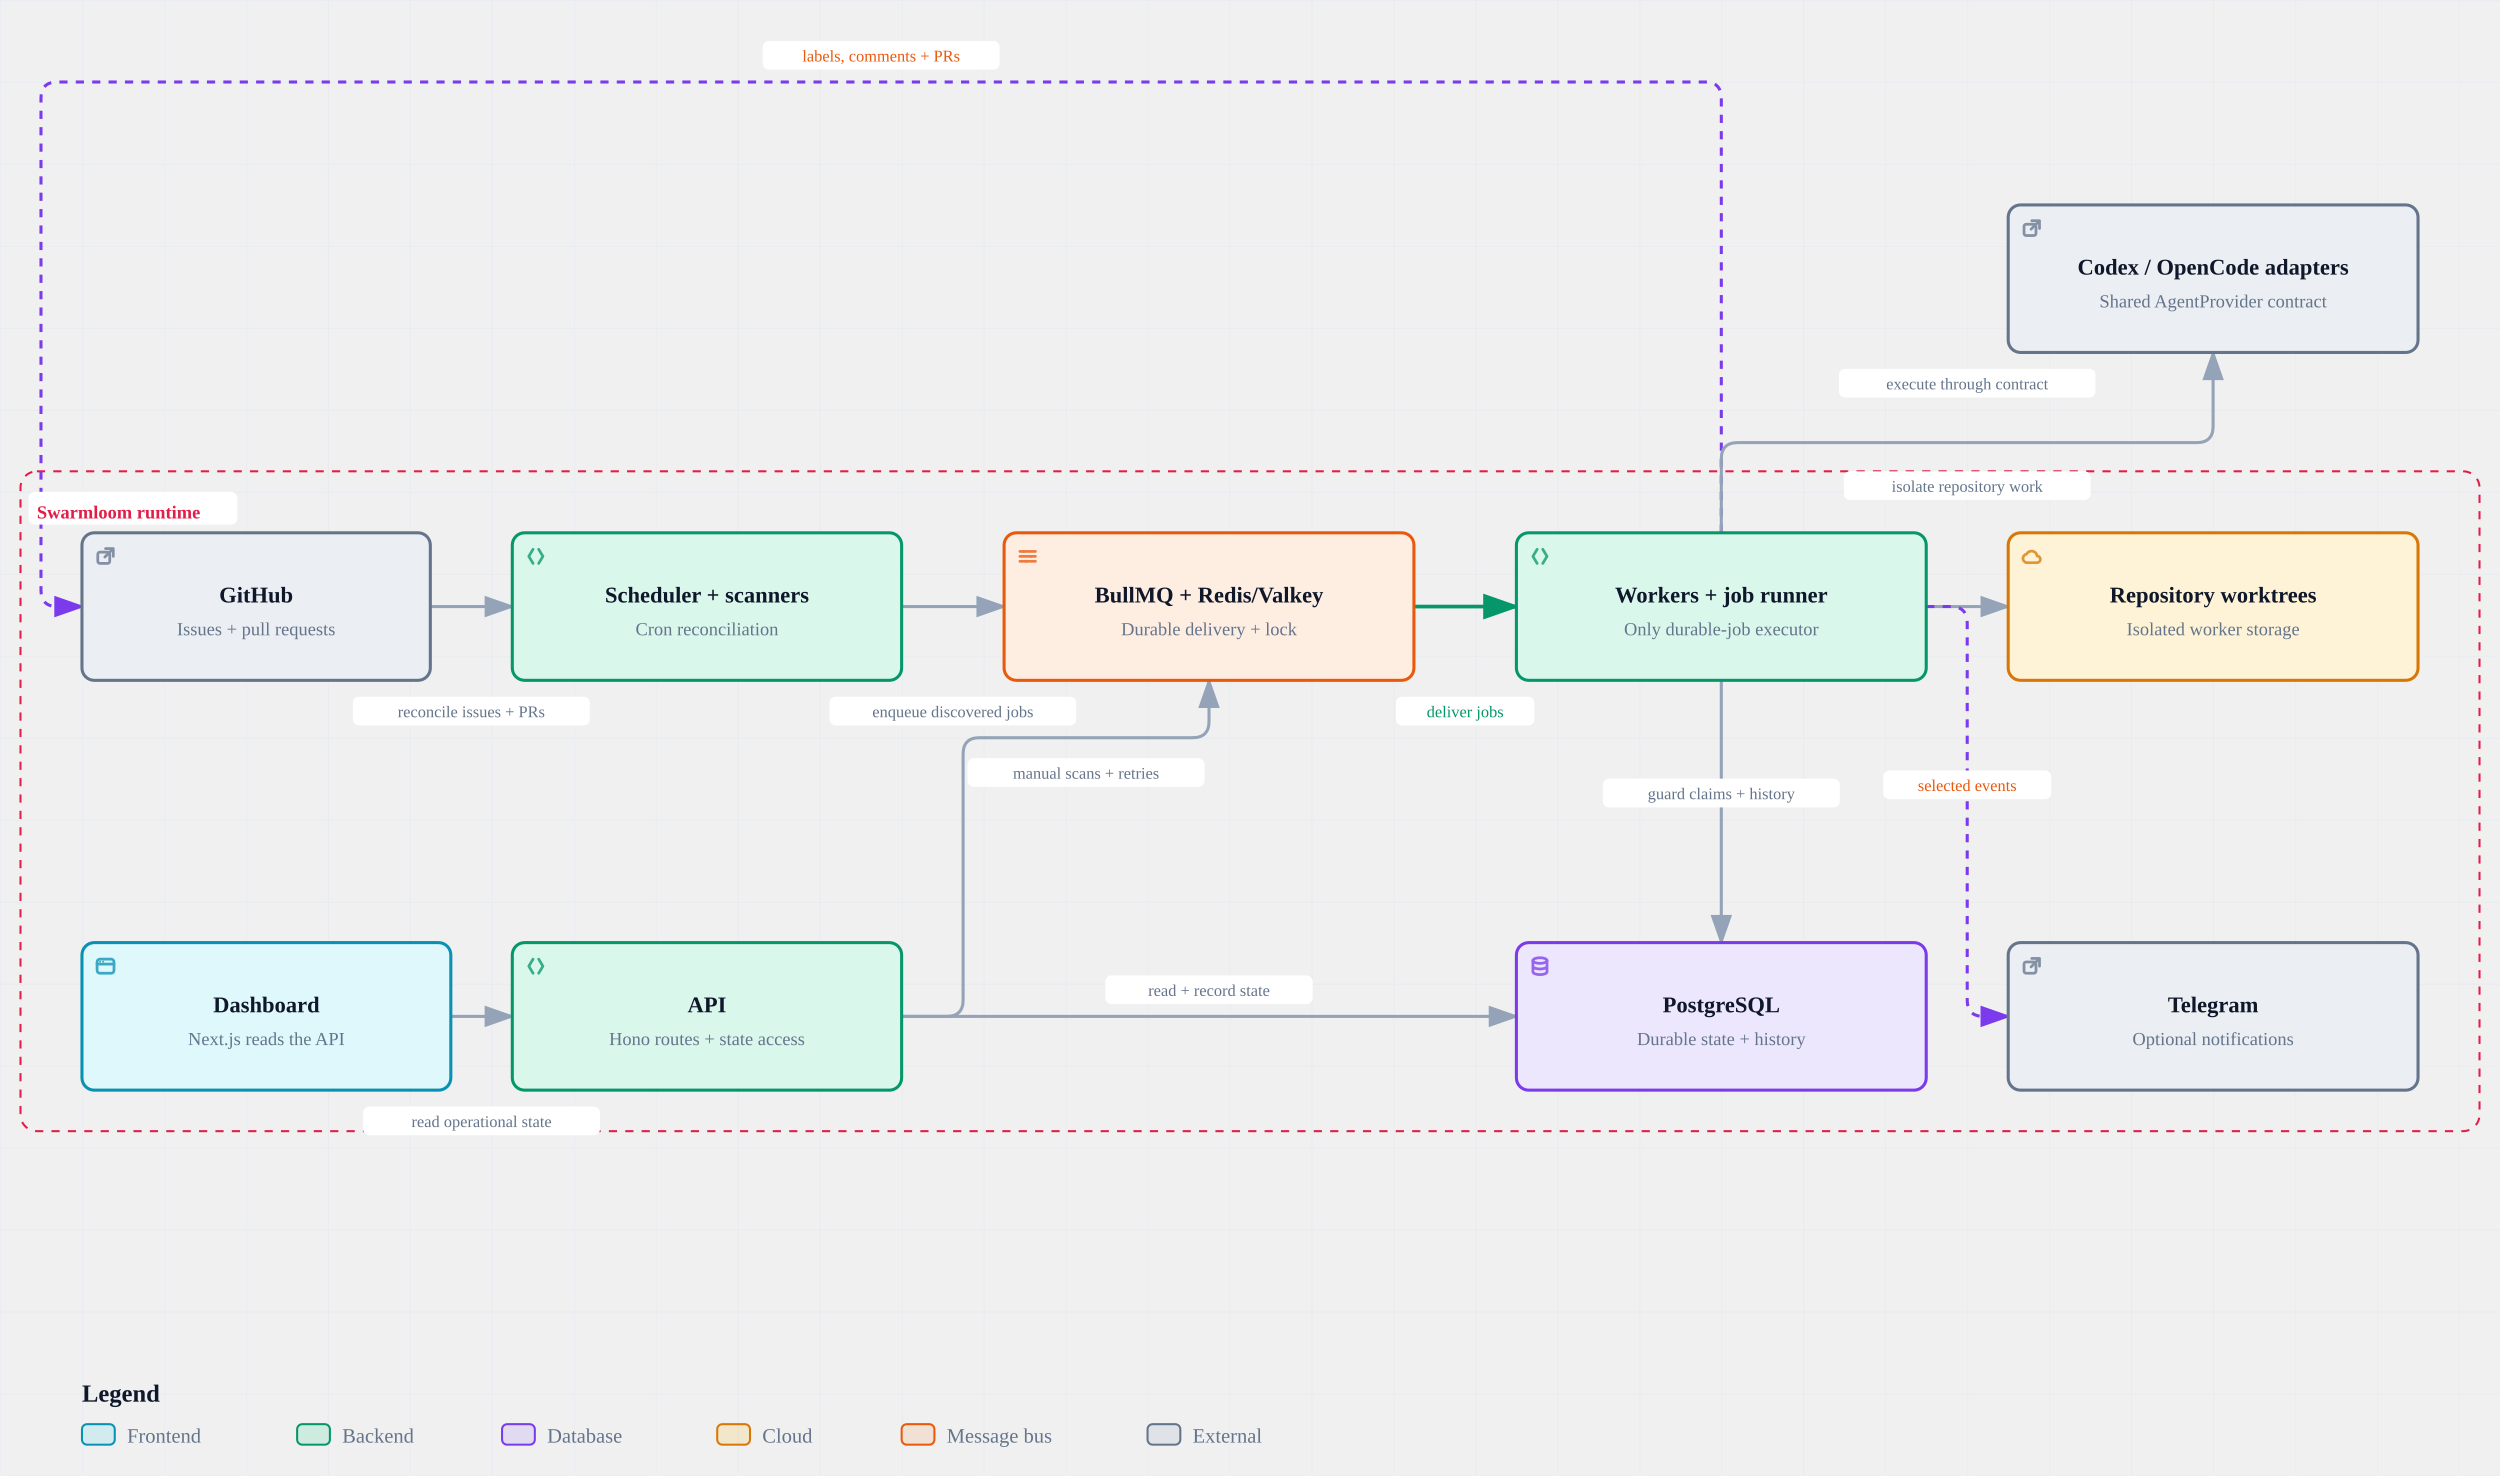
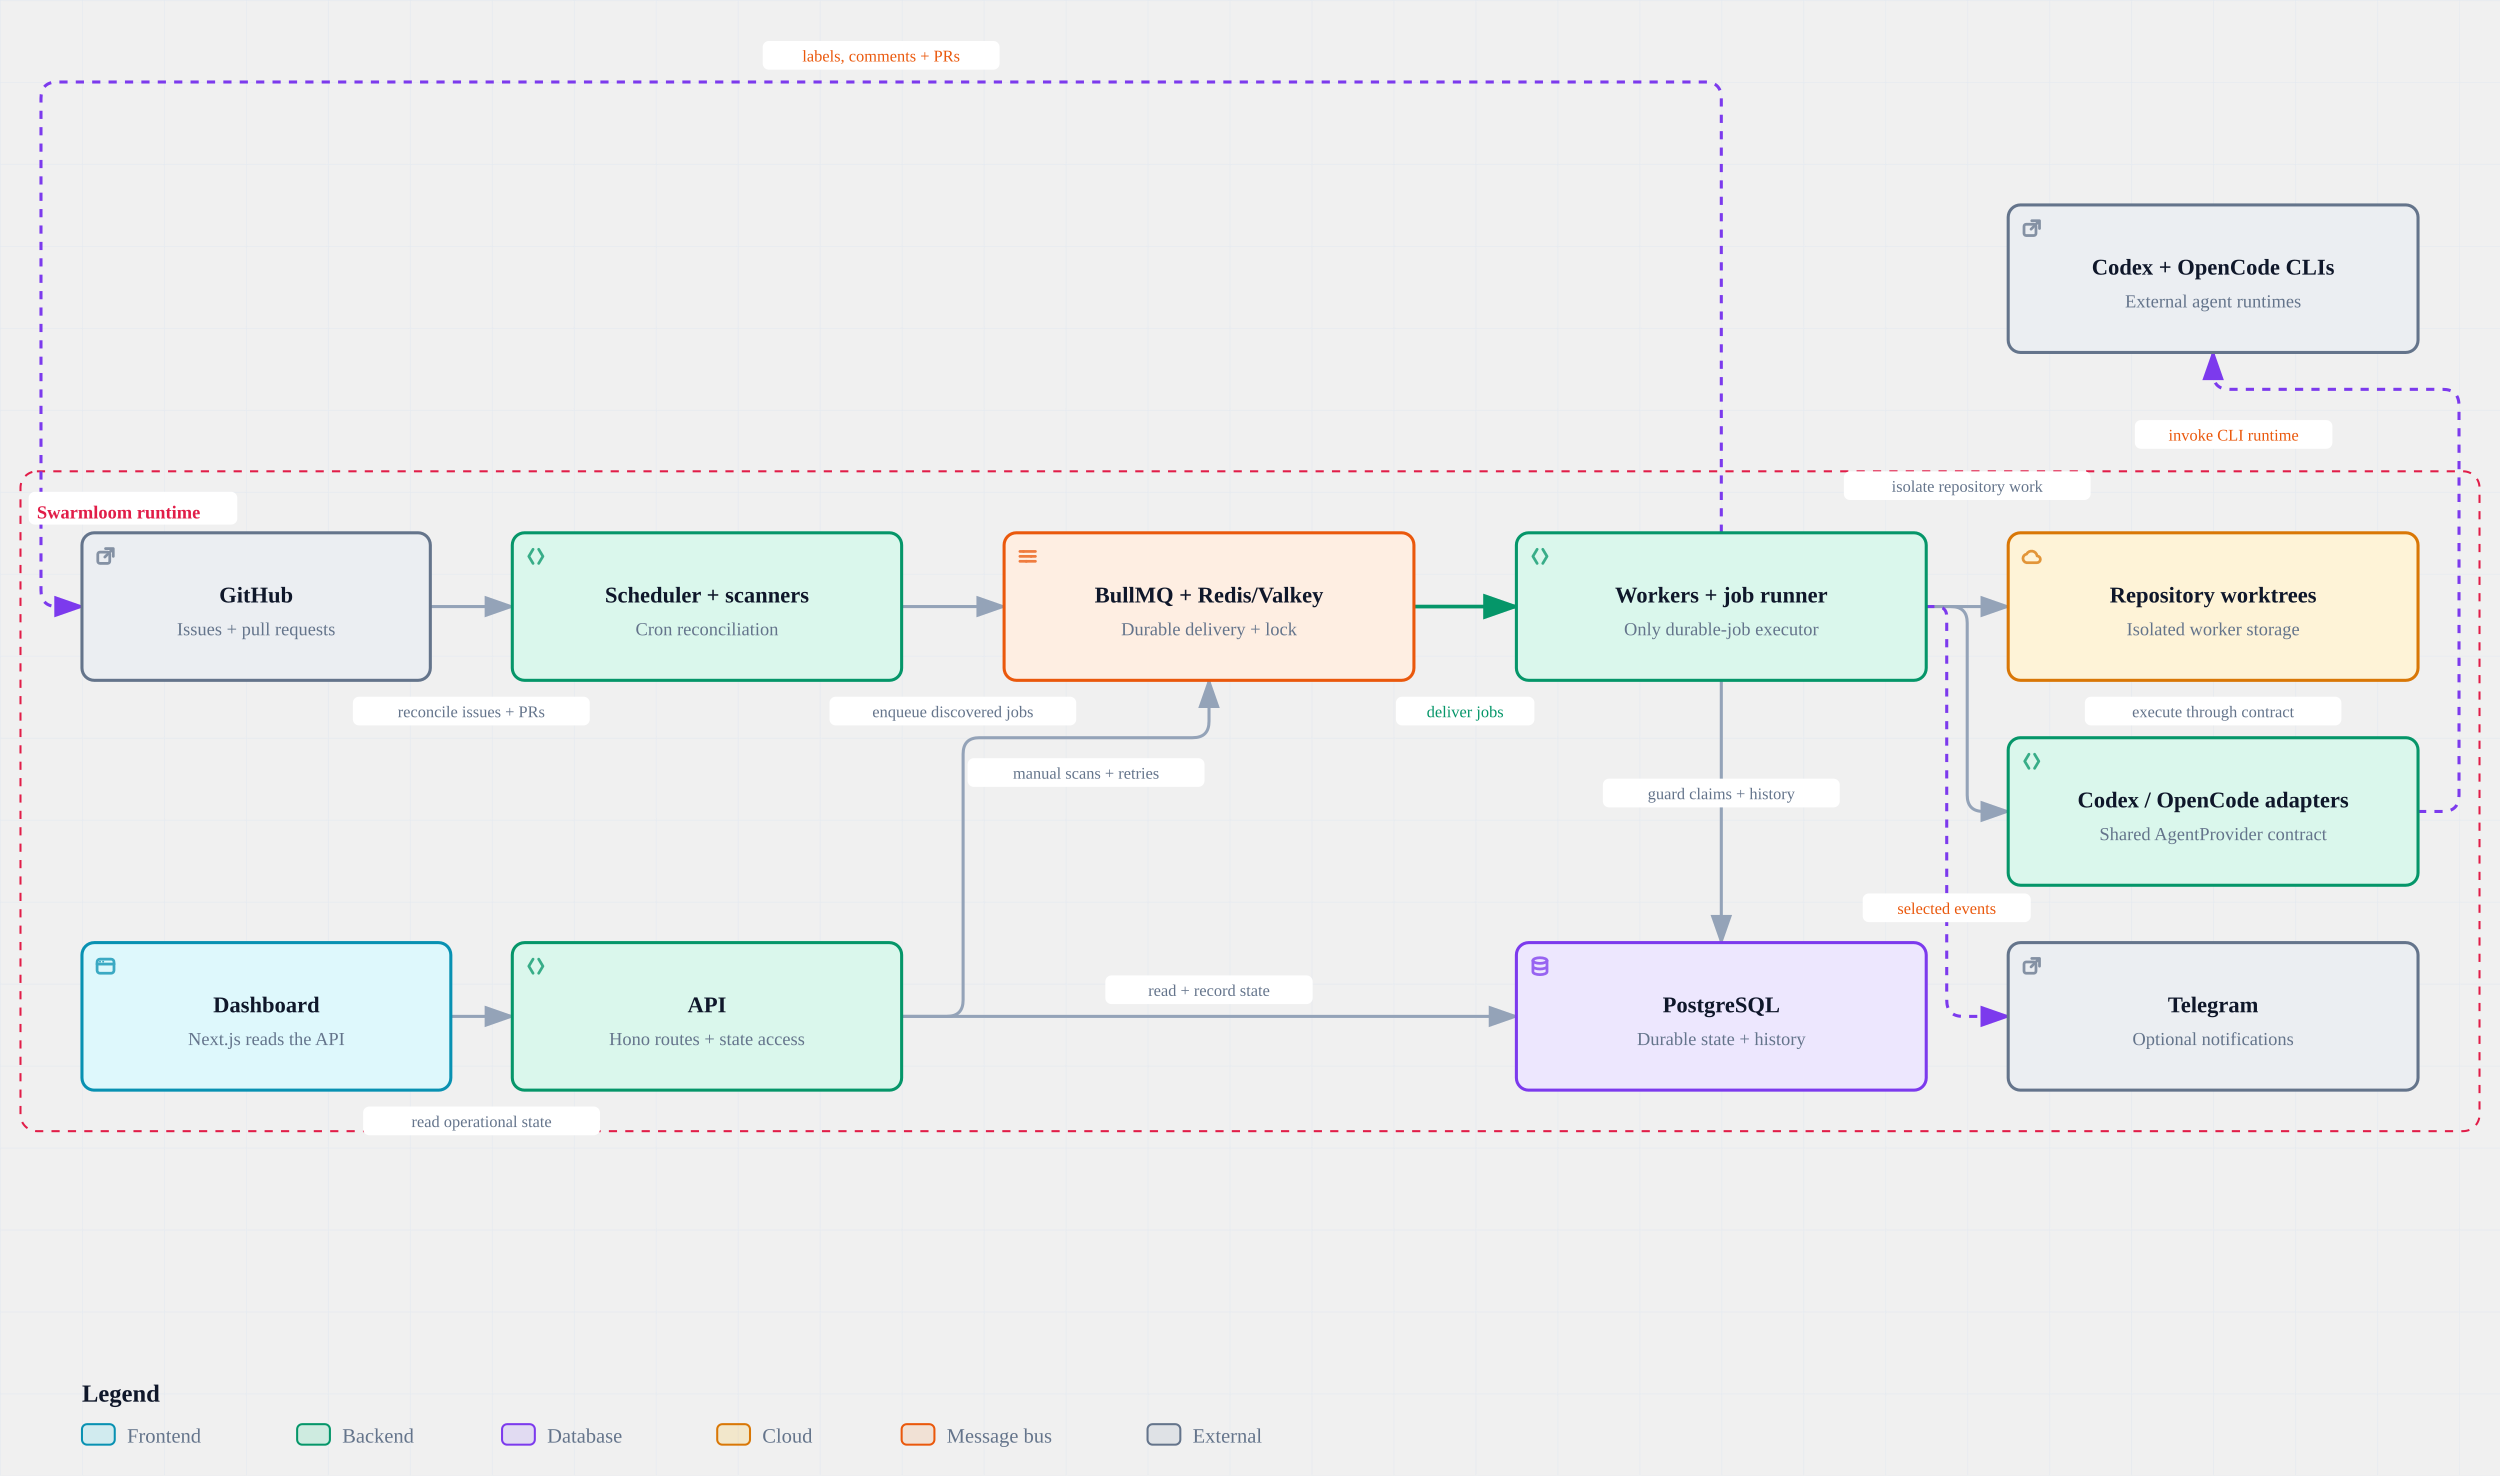
- <svg xmlns="http://www.w3.org/2000/svg" data-archify-source-sha256="319e46c449379b7578c555032095872fcd9cf9b1a2f3b10562f0684a8ec46c0a" viewBox="0 0 1220 720" role="img" lang="en" aria-labelledby="archify-diagram-title archify-diagram-description" data-preset="classic" data-quality-profile="showcase">
+ <svg xmlns="http://www.w3.org/2000/svg" data-archify-source-sha256="0fc6267b2e6168c43b5498af323360547b72f4f4f9198e4b72631d62ef0ee7ec" viewBox="0 0 1220 720" role="img" lang="en" aria-labelledby="archify-diagram-title archify-diagram-description" data-preset="classic" data-quality-profile="showcase">
  <style>
          .c-grid { stroke: #e2e8f0; fill: none; }
          .c-mask { fill: #ffffff; stroke: none; }
          .c-frontend { fill: rgba(34, 211, 238, 0.15); stroke: #0891b2; }
          .c-backend { fill: rgba(52, 211, 153, 0.18); stroke: #059669; }
          .c-database { fill: rgba(167, 139, 250, 0.2); stroke: #7c3aed; }
          .c-cloud { fill: rgba(251, 191, 36, 0.18); stroke: #d97706; }
          .c-security-group { fill: transparent; stroke: #e11d48; stroke-dasharray: 4,4; }
          .c-security { fill: rgba(251, 113, 133, 0.15); stroke: #e11d48; }
          .c-messagebus { fill: rgba(251, 146, 60, 0.15); stroke: #ea580c; }
          .c-external { fill: rgba(148, 163, 184, 0.18); stroke: #64748b; }
          .t-primary { fill: #0f172a; }
          .t-muted { fill: #64748b; }
          .t-dim { fill: #94a3b8; }
          .t-frontend { fill: #0891b2; }
          .t-backend { fill: #059669; }
          .t-database { fill: #7c3aed; }
          .t-cloud { fill: #d97706; }
          .t-security { fill: #e11d48; }
          .t-messagebus { fill: #ea580c; }
          .t-external { fill: #64748b; }
          .semantic-sigil {
            fill: none;
            stroke: currentColor;
            stroke-width: 1.35;
            stroke-linecap: round;
            stroke-linejoin: round;
            opacity: 0.76;
            pointer-events: none;
          }
          .semantic-sigil &gt; * { vector-effect: non-scaling-stroke; }
          .semantic-sigil .sigil-fill { fill: currentColor; stroke: none; }
          .s-frontend { color: #0891b2; }
          .s-backend { color: #059669; }
          .s-database { color: #7c3aed; }
          .s-cloud { color: #d97706; }
          .s-security { color: #e11d48; }
          .s-messagebus { color: #ea580c; }
          .s-external { color: #64748b; }
          .a-default { stroke: #94a3b8; fill: none; }
          .a-emphasis { stroke: #059669; fill: none; }
          .a-security { stroke: #e11d48; fill: none; stroke-dasharray: 5,5; }
          .a-dashed { stroke: #7c3aed; fill: none; stroke-dasharray: 4,4; }
          .m-default { fill: #94a3b8; }
          .m-emphasis { fill: #059669; }
          .m-security { fill: #e11d48; }
          .m-dashed { fill: #7c3aed; }
        </style>
  <defs>
    <marker id="arrowhead" markerWidth="10" markerHeight="7" refX="9" refY="3.5" orient="auto">
      <polygon points="0 0, 10 3.5, 0 7" class="m-default" />
    </marker>
    <marker id="arrowhead-emphasis" markerWidth="10" markerHeight="7" refX="9" refY="3.5" orient="auto">
      <polygon points="0 0, 10 3.5, 0 7" class="m-emphasis" />
    </marker>
    <marker id="arrowhead-security" markerWidth="10" markerHeight="7" refX="9" refY="3.5" orient="auto">
      <polygon points="0 0, 10 3.5, 0 7" class="m-security" />
    </marker>
    <marker id="arrowhead-dashed" markerWidth="10" markerHeight="7" refX="9" refY="3.5" orient="auto">
      <polygon points="0 0, 10 3.5, 0 7" class="m-dashed" />
    </marker>
    <pattern id="grid" width="40" height="40" patternUnits="userSpaceOnUse">
      <path d="M 40 0 L 0 0 0 40" class="c-grid" stroke-width="0.5" />
    </pattern>
  </defs>
  <rect width="100%" height="100%" fill="url(#grid)" />
  <rect data-graph-role="structural-frame" data-composition-frame-kind="security-group" data-composition-frame-id="0" data-composition-frame-label="Swarmloom runtime" x="10" y="230" width="1200" height="322" rx="8" class="c-security-group" stroke-width="1" />
  <path data-edge-from="github" data-edge-to="scheduler" data-edge-label="reconcile issues + PRs" data-edge-key="0" data-edge-id="github-to-scheduler" data-composition-points="210,296;250,296" d="M 210 296 L 250 296" class="a-default" stroke-width="1.5" marker-end="url(#arrowhead)" />
  <path data-edge-from="scheduler" data-edge-to="queue" data-edge-label="enqueue discovered jobs" data-edge-key="1" data-edge-id="scheduler-to-queue" data-composition-points="440,296;490,296" d="M 440 296 L 490 296" class="a-default" stroke-width="1.5" marker-end="url(#arrowhead)" />
  <path data-edge-from="api" data-edge-to="queue" data-edge-label="manual scans + retries" data-edge-key="2" data-edge-id="api-to-queue" data-composition-points="440,496;470,496;470,360;590,360;590,332" d="M 440 496 L 462 496 Q 470 496 470 488 L 470 368 Q 470 360 478 360 L 582 360 Q 590 360 590 352 L 590 332" class="a-default" stroke-width="1.5" marker-end="url(#arrowhead)" />
  <path data-edge-from="queue" data-edge-to="worker" data-edge-label="deliver jobs" data-edge-key="3" data-edge-id="queue-to-worker" data-composition-points="690,296;740,296" d="M 690 296 L 740 296" class="a-emphasis" stroke-width="1.8" marker-end="url(#arrowhead-emphasis)" />
  <path data-edge-from="worker" data-edge-to="github" data-edge-label="labels, comments + PRs" data-edge-key="4" data-edge-id="worker-to-github" data-composition-points="840,260;840,40;20,40;20,296;40,296" d="M 840 260 L 840 48 Q 840 40 832 40 L 28 40 Q 20 40 20 48 L 20 288 Q 20 296 28 296 L 40 296" class="a-dashed" stroke-width="1.5" marker-end="url(#arrowhead-dashed)" />
-   <path data-edge-from="worker" data-edge-to="providers" data-edge-label="execute through contract" data-edge-key="5" data-edge-id="worker-to-providers" data-composition-points="840,260;840,216;1080,216;1080,172" d="M 840 260 L 840 224 Q 840 216 848 216 L 1072 216 Q 1080 216 1080 208 L 1080 172" class="a-default" stroke-width="1.5" marker-end="url(#arrowhead)" />
-   <path data-edge-from="worker" data-edge-to="postgres" data-edge-label="guard claims + history" data-edge-key="6" data-edge-id="worker-to-postgres" data-composition-points="840,332;840,460" d="M 840 332 L 840 460" class="a-default" stroke-width="1.5" marker-end="url(#arrowhead)" />
-   <path data-edge-from="worker" data-edge-to="worktrees" data-edge-label="isolate repository work" data-edge-key="7" data-edge-id="worker-to-worktrees" data-composition-points="940,296;980,296" d="M 940 296 L 980 296" class="a-default" stroke-width="1.5" marker-end="url(#arrowhead)" />
-   <path data-edge-from="api" data-edge-to="postgres" data-edge-label="read + record state" data-edge-key="8" data-edge-id="api-to-postgres" data-composition-points="440,496;740,496" d="M 440 496 L 740 496" class="a-default" stroke-width="1.5" marker-end="url(#arrowhead)" />
-   <path data-edge-from="dashboard" data-edge-to="api" data-edge-label="read operational state" data-edge-key="9" data-edge-id="dashboard-to-api" data-composition-points="220,496;250,496" d="M 220 496 L 250 496" class="a-default" stroke-width="1.5" marker-end="url(#arrowhead)" />
-   <path data-edge-from="worker" data-edge-to="telegram" data-edge-label="selected events" data-edge-key="10" data-edge-id="worker-to-telegram" data-composition-points="940,296;960,296;960,496;980,496" d="M 940 296 L 952 296 Q 960 296 960 304 L 960 488 Q 960 496 968 496 L 980 496" class="a-dashed" stroke-width="1.5" marker-end="url(#arrowhead-dashed)" />
+   <path data-edge-from="worker" data-edge-to="providers" data-edge-label="execute through contract" data-edge-key="5" data-edge-id="worker-to-providers" data-composition-points="940,296;960,296;960,396;980,396" d="M 940 296 L 952 296 Q 960 296 960 304 L 960 388 Q 960 396 968 396 L 980 396" class="a-default" stroke-width="1.5" marker-end="url(#arrowhead)" />
+   <path data-edge-from="providers" data-edge-to="provider-runtimes" data-edge-label="invoke CLI runtime" data-edge-key="6" data-edge-id="providers-to-runtimes" data-composition-points="1180,396;1200,396;1200,190;1080,190;1080,172" d="M 1180 396 L 1192 396 Q 1200 396 1200 388 L 1200 198 Q 1200 190 1192 190 L 1088 190 Q 1080 190 1080 182 L 1080 172" class="a-dashed" stroke-width="1.5" marker-end="url(#arrowhead-dashed)" />
+   <path data-edge-from="worker" data-edge-to="postgres" data-edge-label="guard claims + history" data-edge-key="7" data-edge-id="worker-to-postgres" data-composition-points="840,332;840,460" d="M 840 332 L 840 460" class="a-default" stroke-width="1.5" marker-end="url(#arrowhead)" />
+   <path data-edge-from="worker" data-edge-to="worktrees" data-edge-label="isolate repository work" data-edge-key="8" data-edge-id="worker-to-worktrees" data-composition-points="940,296;980,296" d="M 940 296 L 980 296" class="a-default" stroke-width="1.5" marker-end="url(#arrowhead)" />
+   <path data-edge-from="api" data-edge-to="postgres" data-edge-label="read + record state" data-edge-key="9" data-edge-id="api-to-postgres" data-composition-points="440,496;740,496" d="M 440 496 L 740 496" class="a-default" stroke-width="1.5" marker-end="url(#arrowhead)" />
+   <path data-edge-from="dashboard" data-edge-to="api" data-edge-label="read operational state" data-edge-key="10" data-edge-id="dashboard-to-api" data-composition-points="220,496;250,496" d="M 220 496 L 250 496" class="a-default" stroke-width="1.5" marker-end="url(#arrowhead)" />
+   <path data-edge-from="worker" data-edge-to="telegram" data-edge-label="selected events" data-edge-key="11" data-edge-id="worker-to-telegram" data-composition-points="940,296;950,296;950,496;980,496" d="M 940 296 L 945 296 Q 950 296 950 301 L 950 488 Q 950 496 958 496 L 980 496" class="a-dashed" stroke-width="1.5" marker-end="url(#arrowhead-dashed)" />
  <g id="node-github" data-node-id="github" data-node-label="GitHub" tabindex="0" role="button" aria-label="Focus GitHub, Issues + pull requests, Architecture component" aria-pressed="false" data-node-kind="external" data-node-sublabel="Issues + pull requests" data-node-context="Architecture component">
    <rect x="40" y="260" width="170" height="72" rx="6" class="c-mask" />
    <rect x="40" y="260" width="170" height="72" rx="6" class="c-external" stroke-width="1.5" />
    <g aria-hidden="true" data-semantic-sigil="external" class="semantic-sigil s-external" transform="translate(46 266) scale(0.6875)">
      <rect x="2.5" y="5" width="8.5" height="8" rx="1.5" />
      <path d="M8 2.5h5.5V8M13.5 2.5 7.5 8.5" />
    </g>
    <text data-node-label="" data-detail-anchor="" x="125" y="294" class="t-primary" font-size="11" font-weight="600" text-anchor="middle">GitHub</text>
    <text data-detail="context" x="125" y="310" class="t-muted" font-size="9" text-anchor="middle">Issues + pull requests</text>
  </g>
  <g id="node-dashboard" data-node-id="dashboard" data-node-label="Dashboard" tabindex="0" role="button" aria-label="Focus Dashboard, Next.js reads the API, Swarmloom runtime" aria-pressed="false" data-node-kind="frontend" data-node-sublabel="Next.js reads the API" data-node-context="Swarmloom runtime">
    <rect x="40" y="460" width="180" height="72" rx="6" class="c-mask" />
    <rect x="40" y="460" width="180" height="72" rx="6" class="c-frontend" stroke-width="1.5" />
    <g aria-hidden="true" data-semantic-sigil="frontend" class="semantic-sigil s-frontend" transform="translate(46 466) scale(0.6875)">
      <rect x="2" y="3" width="12" height="10" rx="2" />
      <path d="M2 6.5h12" />
      <circle cx="4.1" cy="4.8" r=".7" class="sigil-fill" />
      <circle cx="6.3" cy="4.8" r=".7" class="sigil-fill" />
    </g>
    <text data-node-label="" data-detail-anchor="" x="130" y="494" class="t-primary" font-size="11" font-weight="600" text-anchor="middle">Dashboard</text>
    <text data-detail="context" x="130" y="510" class="t-muted" font-size="9" text-anchor="middle">Next.js reads the API</text>
  </g>
  <g id="node-scheduler" data-node-id="scheduler" data-node-label="Scheduler + scanners" tabindex="0" role="button" aria-label="Focus Scheduler + scanners, Cron reconciliation, Swarmloom runtime" aria-pressed="false" data-node-kind="backend" data-node-sublabel="Cron reconciliation" data-node-context="Swarmloom runtime">
    <rect x="250" y="260" width="190" height="72" rx="6" class="c-mask" />
    <rect x="250" y="260" width="190" height="72" rx="6" class="c-backend" stroke-width="1.5" />
    <g aria-hidden="true" data-semantic-sigil="backend" class="semantic-sigil s-backend" transform="translate(256 266) scale(0.6875)">
      <path d="M6 3 3 8l3 5M10 3l3 5-3 5" />
    </g>
    <text data-node-label="" data-detail-anchor="" x="345" y="294" class="t-primary" font-size="11" font-weight="600" text-anchor="middle">Scheduler + scanners</text>
    <text data-detail="context" x="345" y="310" class="t-muted" font-size="9" text-anchor="middle">Cron reconciliation</text>
  </g>
  <g id="node-api" data-node-id="api" data-node-label="API" tabindex="0" role="button" aria-label="Focus API, Hono routes + state access, Swarmloom runtime" aria-pressed="false" data-node-kind="backend" data-node-sublabel="Hono routes + state access" data-node-context="Swarmloom runtime">
    <rect x="250" y="460" width="190" height="72" rx="6" class="c-mask" />
    <rect x="250" y="460" width="190" height="72" rx="6" class="c-backend" stroke-width="1.5" />
    <g aria-hidden="true" data-semantic-sigil="backend" class="semantic-sigil s-backend" transform="translate(256 466) scale(0.6875)">
      <path d="M6 3 3 8l3 5M10 3l3 5-3 5" />
    </g>
    <text data-node-label="" data-detail-anchor="" x="345" y="494" class="t-primary" font-size="11" font-weight="600" text-anchor="middle">API</text>
    <text data-detail="context" x="345" y="510" class="t-muted" font-size="9" text-anchor="middle">Hono routes + state access</text>
  </g>
  <g id="node-queue" data-node-id="queue" data-node-label="BullMQ + Redis/Valkey" tabindex="0" role="button" aria-label="Focus BullMQ + Redis/Valkey, Durable delivery + lock, Swarmloom runtime" aria-pressed="false" data-node-kind="messagebus" data-node-sublabel="Durable delivery + lock" data-node-context="Swarmloom runtime">
    <rect x="490" y="260" width="200" height="72" rx="6" class="c-mask" />
    <rect x="490" y="260" width="200" height="72" rx="6" class="c-messagebus" stroke-width="1.5" />
    <g aria-hidden="true" data-semantic-sigil="messagebus" class="semantic-sigil s-messagebus" transform="translate(496 266) scale(0.6875)">
      <path d="M2.5 4.5h11M2.5 8h11M2.5 11.5h11" />
      <circle cx="5" cy="4.5" r="1" class="sigil-fill" />
      <circle cx="10.5" cy="8" r="1" class="sigil-fill" />
      <circle cx="7" cy="11.5" r="1" class="sigil-fill" />
    </g>
    <text data-node-label="" data-detail-anchor="" x="590" y="294" class="t-primary" font-size="11" font-weight="600" text-anchor="middle">BullMQ + Redis/Valkey</text>
    <text data-detail="context" x="590" y="310" class="t-muted" font-size="9" text-anchor="middle">Durable delivery + lock</text>
  </g>
  <g id="node-worker" data-node-id="worker" data-node-label="Workers + job runner" tabindex="0" role="button" aria-label="Focus Workers + job runner, Only durable-job executor, Swarmloom runtime" aria-pressed="false" data-node-kind="backend" data-node-sublabel="Only durable-job executor" data-node-context="Swarmloom runtime">
    <rect x="740" y="260" width="200" height="72" rx="6" class="c-mask" />
    <rect x="740" y="260" width="200" height="72" rx="6" class="c-backend" stroke-width="1.5" />
    <g aria-hidden="true" data-semantic-sigil="backend" class="semantic-sigil s-backend" transform="translate(746 266) scale(0.6875)">
      <path d="M6 3 3 8l3 5M10 3l3 5-3 5" />
    </g>
    <text data-node-label="" data-detail-anchor="" x="840" y="294" class="t-primary" font-size="11" font-weight="600" text-anchor="middle">Workers + job runner</text>
    <text data-detail="context" x="840" y="310" class="t-muted" font-size="9" text-anchor="middle">Only durable-job executor</text>
  </g>
-   <g id="node-providers" data-node-id="providers" data-node-label="Codex / OpenCode adapters" tabindex="0" role="button" aria-label="Focus Codex / OpenCode adapters, Shared AgentProvider contract, Architecture component" aria-pressed="false" data-node-kind="external" data-node-sublabel="Shared AgentProvider contract" data-node-context="Architecture component">
+   <g id="node-providers" data-node-id="providers" data-node-label="Codex / OpenCode adapters" tabindex="0" role="button" aria-label="Focus Codex / OpenCode adapters, Shared AgentProvider contract, Swarmloom runtime" aria-pressed="false" data-node-kind="backend" data-node-sublabel="Shared AgentProvider contract" data-node-context="Swarmloom runtime">
+     <rect x="980" y="360" width="200" height="72" rx="6" class="c-mask" />
+     <rect x="980" y="360" width="200" height="72" rx="6" class="c-backend" stroke-width="1.5" />
+     <g aria-hidden="true" data-semantic-sigil="backend" class="semantic-sigil s-backend" transform="translate(986 366) scale(0.6875)">
+       <path d="M6 3 3 8l3 5M10 3l3 5-3 5" />
+     </g>
+     <text data-node-label="" data-detail-anchor="" x="1080" y="394" class="t-primary" font-size="11" font-weight="600" text-anchor="middle">Codex / OpenCode adapters</text>
+     <text data-detail="context" x="1080" y="410" class="t-muted" font-size="9" text-anchor="middle">Shared AgentProvider contract</text>
+   </g>
+   <g id="node-provider-runtimes" data-node-id="provider-runtimes" data-node-label="Codex + OpenCode CLIs" tabindex="0" role="button" aria-label="Focus Codex + OpenCode CLIs, External agent runtimes, Architecture component" aria-pressed="false" data-node-kind="external" data-node-sublabel="External agent runtimes" data-node-context="Architecture component">
    <rect x="980" y="100" width="200" height="72" rx="6" class="c-mask" />
    <rect x="980" y="100" width="200" height="72" rx="6" class="c-external" stroke-width="1.5" />
    <g aria-hidden="true" data-semantic-sigil="external" class="semantic-sigil s-external" transform="translate(986 106) scale(0.6875)">
      <rect x="2.5" y="5" width="8.5" height="8" rx="1.5" />
      <path d="M8 2.5h5.5V8M13.5 2.5 7.5 8.5" />
    </g>
-     <text data-node-label="" data-detail-anchor="" x="1080" y="134" class="t-primary" font-size="11" font-weight="600" text-anchor="middle">Codex / OpenCode adapters</text>
-     <text data-detail="context" x="1080" y="150" class="t-muted" font-size="9" text-anchor="middle">Shared AgentProvider contract</text>
+     <text data-node-label="" data-detail-anchor="" x="1080" y="134" class="t-primary" font-size="11" font-weight="600" text-anchor="middle">Codex + OpenCode CLIs</text>
+     <text data-detail="context" x="1080" y="150" class="t-muted" font-size="9" text-anchor="middle">External agent runtimes</text>
  </g>
  <g id="node-postgres" data-node-id="postgres" data-node-label="PostgreSQL" tabindex="0" role="button" aria-label="Focus PostgreSQL, Durable state + history, Architecture component" aria-pressed="false" data-node-kind="database" data-node-sublabel="Durable state + history" data-node-context="Architecture component">
    <rect x="740" y="460" width="200" height="72" rx="6" class="c-mask" />
    <rect x="740" y="460" width="200" height="72" rx="6" class="c-database" stroke-width="1.5" />
    <g aria-hidden="true" data-semantic-sigil="database" class="semantic-sigil s-database" transform="translate(746 466) scale(0.6875)">
      <ellipse cx="8" cy="4" rx="5" ry="2" />
      <path d="M3 4v8c0 1.1 2.2 2 5 2s5-.9 5-2V4M3 8c0 1.1 2.2 2 5 2s5-.9 5-2" />
    </g>
    <text data-node-label="" data-detail-anchor="" x="840" y="494" class="t-primary" font-size="11" font-weight="600" text-anchor="middle">PostgreSQL</text>
    <text data-detail="context" x="840" y="510" class="t-muted" font-size="9" text-anchor="middle">Durable state + history</text>
  </g>
  <g id="node-worktrees" data-node-id="worktrees" data-node-label="Repository worktrees" tabindex="0" role="button" aria-label="Focus Repository worktrees, Isolated worker storage, Swarmloom runtime" aria-pressed="false" data-node-kind="cloud" data-node-sublabel="Isolated worker storage" data-node-context="Swarmloom runtime">
    <rect x="980" y="260" width="200" height="72" rx="6" class="c-mask" />
    <rect x="980" y="260" width="200" height="72" rx="6" class="c-cloud" stroke-width="1.5" />
    <g aria-hidden="true" data-semantic-sigil="cloud" class="semantic-sigil s-cloud" transform="translate(986 266) scale(0.6875)">
      <path d="M4.3 12.5h7.3a2.4 2.4 0 0 0 .2-4.8 4 4 0 0 0-7.5-1.3A3.1 3.1 0 0 0 4.3 12.5Z" />
    </g>
    <text data-node-label="" data-detail-anchor="" x="1080" y="294" class="t-primary" font-size="11" font-weight="600" text-anchor="middle">Repository worktrees</text>
    <text data-detail="context" x="1080" y="310" class="t-muted" font-size="9" text-anchor="middle">Isolated worker storage</text>
  </g>
  <g id="node-telegram" data-node-id="telegram" data-node-label="Telegram" tabindex="0" role="button" aria-label="Focus Telegram, Optional notifications, Architecture component" aria-pressed="false" data-node-kind="external" data-node-sublabel="Optional notifications" data-node-context="Architecture component">
    <rect x="980" y="460" width="200" height="72" rx="6" class="c-mask" />
    <rect x="980" y="460" width="200" height="72" rx="6" class="c-external" stroke-width="1.5" />
    <g aria-hidden="true" data-semantic-sigil="external" class="semantic-sigil s-external" transform="translate(986 466) scale(0.6875)">
      <rect x="2.5" y="5" width="8.5" height="8" rx="1.5" />
      <path d="M8 2.5h5.5V8M13.5 2.5 7.5 8.5" />
    </g>
    <text data-node-label="" data-detail-anchor="" x="1080" y="494" class="t-primary" font-size="11" font-weight="600" text-anchor="middle">Telegram</text>
    <text data-detail="context" x="1080" y="510" class="t-muted" font-size="9" text-anchor="middle">Optional notifications</text>
  </g>
  <g data-detail="context" data-edge-from="github" data-edge-to="scheduler" data-edge-label="reconcile issues + PRs" data-edge-key="0" data-edge-id="github-to-scheduler">
    <rect x="172.2" y="340" width="115.6" height="14" rx="3" class="c-mask" />
    <text x="230" y="350" class="t-muted" font-size="8" text-anchor="middle">reconcile issues + PRs</text>
  </g>
  <g data-detail="context" data-edge-from="scheduler" data-edge-to="queue" data-edge-label="enqueue discovered jobs" data-edge-key="1" data-edge-id="scheduler-to-queue">
    <rect x="404.8" y="340" width="120.4" height="14" rx="3" class="c-mask" />
    <text x="465" y="350" class="t-muted" font-size="8" text-anchor="middle">enqueue discovered jobs</text>
  </g>
  <g data-detail="context" data-edge-from="api" data-edge-to="queue" data-edge-label="manual scans + retries" data-edge-key="2" data-edge-id="api-to-queue">
    <rect x="472.2" y="370" width="115.6" height="14" rx="3" class="c-mask" />
    <text x="530" y="380" class="t-muted" font-size="8" text-anchor="middle">manual scans + retries</text>
  </g>
  <g data-detail="context" data-edge-from="queue" data-edge-to="worker" data-edge-label="deliver jobs" data-edge-key="3" data-edge-id="queue-to-worker">
    <rect x="681.2" y="340" width="67.6" height="14" rx="3" class="c-mask" />
    <text x="715" y="350" class="t-backend" font-size="8" text-anchor="middle">deliver jobs</text>
  </g>
  <g data-detail="context" data-edge-from="worker" data-edge-to="github" data-edge-label="labels, comments + PRs" data-edge-key="4" data-edge-id="worker-to-github">
    <rect x="372.2" y="20" width="115.6" height="14" rx="3" class="c-mask" />
    <text x="430" y="30" class="t-messagebus" font-size="8" text-anchor="middle">labels, comments + PRs</text>
  </g>
  <g data-detail="context" data-edge-from="worker" data-edge-to="providers" data-edge-label="execute through contract" data-edge-key="5" data-edge-id="worker-to-providers">
-     <rect x="897.4" y="180" width="125.2" height="14" rx="3" class="c-mask" />
-     <text x="960" y="190" class="t-muted" font-size="8" text-anchor="middle">execute through contract</text>
-   </g>
-   <g data-detail="context" data-edge-from="worker" data-edge-to="postgres" data-edge-label="guard claims + history" data-edge-key="6" data-edge-id="worker-to-postgres">
+     <rect x="1017.4" y="340" width="125.2" height="14" rx="3" class="c-mask" />
+     <text x="1080" y="350" class="t-muted" font-size="8" text-anchor="middle">execute through contract</text>
+   </g>
+   <g data-detail="context" data-edge-from="providers" data-edge-to="provider-runtimes" data-edge-label="invoke CLI runtime" data-edge-key="6" data-edge-id="providers-to-runtimes">
+     <rect x="1041.8" y="205" width="96.4" height="14" rx="3" class="c-mask" />
+     <text x="1090" y="215" class="t-messagebus" font-size="8" text-anchor="middle">invoke CLI runtime</text>
+   </g>
+   <g data-detail="context" data-edge-from="worker" data-edge-to="postgres" data-edge-label="guard claims + history" data-edge-key="7" data-edge-id="worker-to-postgres">
    <rect x="782.2" y="380" width="115.6" height="14" rx="3" class="c-mask" />
    <text x="840" y="390" class="t-muted" font-size="8" text-anchor="middle">guard claims + history</text>
  </g>
-   <g data-detail="context" data-edge-from="worker" data-edge-to="worktrees" data-edge-label="isolate repository work" data-edge-key="7" data-edge-id="worker-to-worktrees">
+   <g data-detail="context" data-edge-from="worker" data-edge-to="worktrees" data-edge-label="isolate repository work" data-edge-key="8" data-edge-id="worker-to-worktrees">
    <rect x="899.8" y="230" width="120.4" height="14" rx="3" class="c-mask" />
    <text x="960" y="240" class="t-muted" font-size="8" text-anchor="middle">isolate repository work</text>
  </g>
-   <g data-detail="context" data-edge-from="api" data-edge-to="postgres" data-edge-label="read + record state" data-edge-key="8" data-edge-id="api-to-postgres">
+   <g data-detail="context" data-edge-from="api" data-edge-to="postgres" data-edge-label="read + record state" data-edge-key="9" data-edge-id="api-to-postgres">
    <rect x="539.4" y="476" width="101.2" height="14" rx="3" class="c-mask" />
    <text x="590" y="486" class="t-muted" font-size="8" text-anchor="middle">read + record state</text>
  </g>
-   <g data-detail="context" data-edge-from="dashboard" data-edge-to="api" data-edge-label="read operational state" data-edge-key="9" data-edge-id="dashboard-to-api">
+   <g data-detail="context" data-edge-from="dashboard" data-edge-to="api" data-edge-label="read operational state" data-edge-key="10" data-edge-id="dashboard-to-api">
    <rect x="177.2" y="540" width="115.6" height="14" rx="3" class="c-mask" />
    <text x="235" y="550" class="t-muted" font-size="8" text-anchor="middle">read operational state</text>
  </g>
-   <g data-detail="context" data-edge-from="worker" data-edge-to="telegram" data-edge-label="selected events" data-edge-key="10" data-edge-id="worker-to-telegram">
-     <rect x="919" y="376" width="82" height="14" rx="3" class="c-mask" />
-     <text x="960" y="386" class="t-messagebus" font-size="8" text-anchor="middle">selected events</text>
+   <g data-detail="context" data-edge-from="worker" data-edge-to="telegram" data-edge-label="selected events" data-edge-key="11" data-edge-id="worker-to-telegram">
+     <rect x="909" y="436" width="82" height="14" rx="3" class="c-mask" />
+     <text x="950" y="446" class="t-messagebus" font-size="8" text-anchor="middle">selected events</text>
  </g>
  <g data-graph-role="structural-frame-label" data-composition-frame-id="0" data-composition-frame-kind="security-group" data-composition-frame-label="Swarmloom runtime">
    <rect data-graph-role="structural-frame-label-mask" x="14" y="240" width="101.8" height="16" rx="3" class="c-mask" />
    <text data-boundary-label="" x="18" y="253" class="t-security" font-size="9" font-weight="600">Swarmloom runtime</text>
  </g>
  <g data-legend="" data-legend-bridge="">
    <text x="40" y="684" class="t-primary" font-size="12" font-weight="650">Legend</text>
    <g data-legend-semantic-kind="frontend" data-legend-kind="frontend" data-legend-label="Frontend" data-legend-x="40" data-legend-baseline="704" data-legend-width="83">
      <rect x="40" y="695" width="16" height="10" rx="2.5" class="c-frontend" stroke-width="1" />
      <text x="62" y="704" class="t-muted" font-size="10" font-weight="500">Frontend</text>
    </g>
    <g data-legend-semantic-kind="backend" data-legend-kind="backend" data-legend-label="Backend" data-legend-x="145" data-legend-baseline="704" data-legend-width="78">
      <rect x="145" y="695" width="16" height="10" rx="2.5" class="c-backend" stroke-width="1" />
      <text x="167" y="704" class="t-muted" font-size="10" font-weight="500">Backend</text>
    </g>
    <g data-legend-semantic-kind="database" data-legend-kind="database" data-legend-label="Database" data-legend-x="245" data-legend-baseline="704" data-legend-width="83">
      <rect x="245" y="695" width="16" height="10" rx="2.5" class="c-database" stroke-width="1" />
      <text x="267" y="704" class="t-muted" font-size="10" font-weight="500">Database</text>
    </g>
    <g data-legend-semantic-kind="cloud" data-legend-kind="cloud" data-legend-label="Cloud" data-legend-x="350" data-legend-baseline="704" data-legend-width="68">
      <rect x="350" y="695" width="16" height="10" rx="2.5" class="c-cloud" stroke-width="1" />
      <text x="372" y="704" class="t-muted" font-size="10" font-weight="500">Cloud</text>
    </g>
    <g data-legend-semantic-kind="messagebus" data-legend-kind="messagebus" data-legend-label="Message bus" data-legend-x="440" data-legend-baseline="704" data-legend-width="98">
      <rect x="440" y="695" width="16" height="10" rx="2.5" class="c-messagebus" stroke-width="1" />
      <text x="462" y="704" class="t-muted" font-size="10" font-weight="500">Message bus</text>
    </g>
    <g data-legend-semantic-kind="external" data-legend-kind="external" data-legend-label="External" data-legend-x="560" data-legend-baseline="704" data-legend-width="83">
      <rect x="560" y="695" width="16" height="10" rx="2.5" class="c-external" stroke-width="1" />
      <text x="582" y="704" class="t-muted" font-size="10" font-weight="500">External</text>
    </g>
  </g>
</svg>
